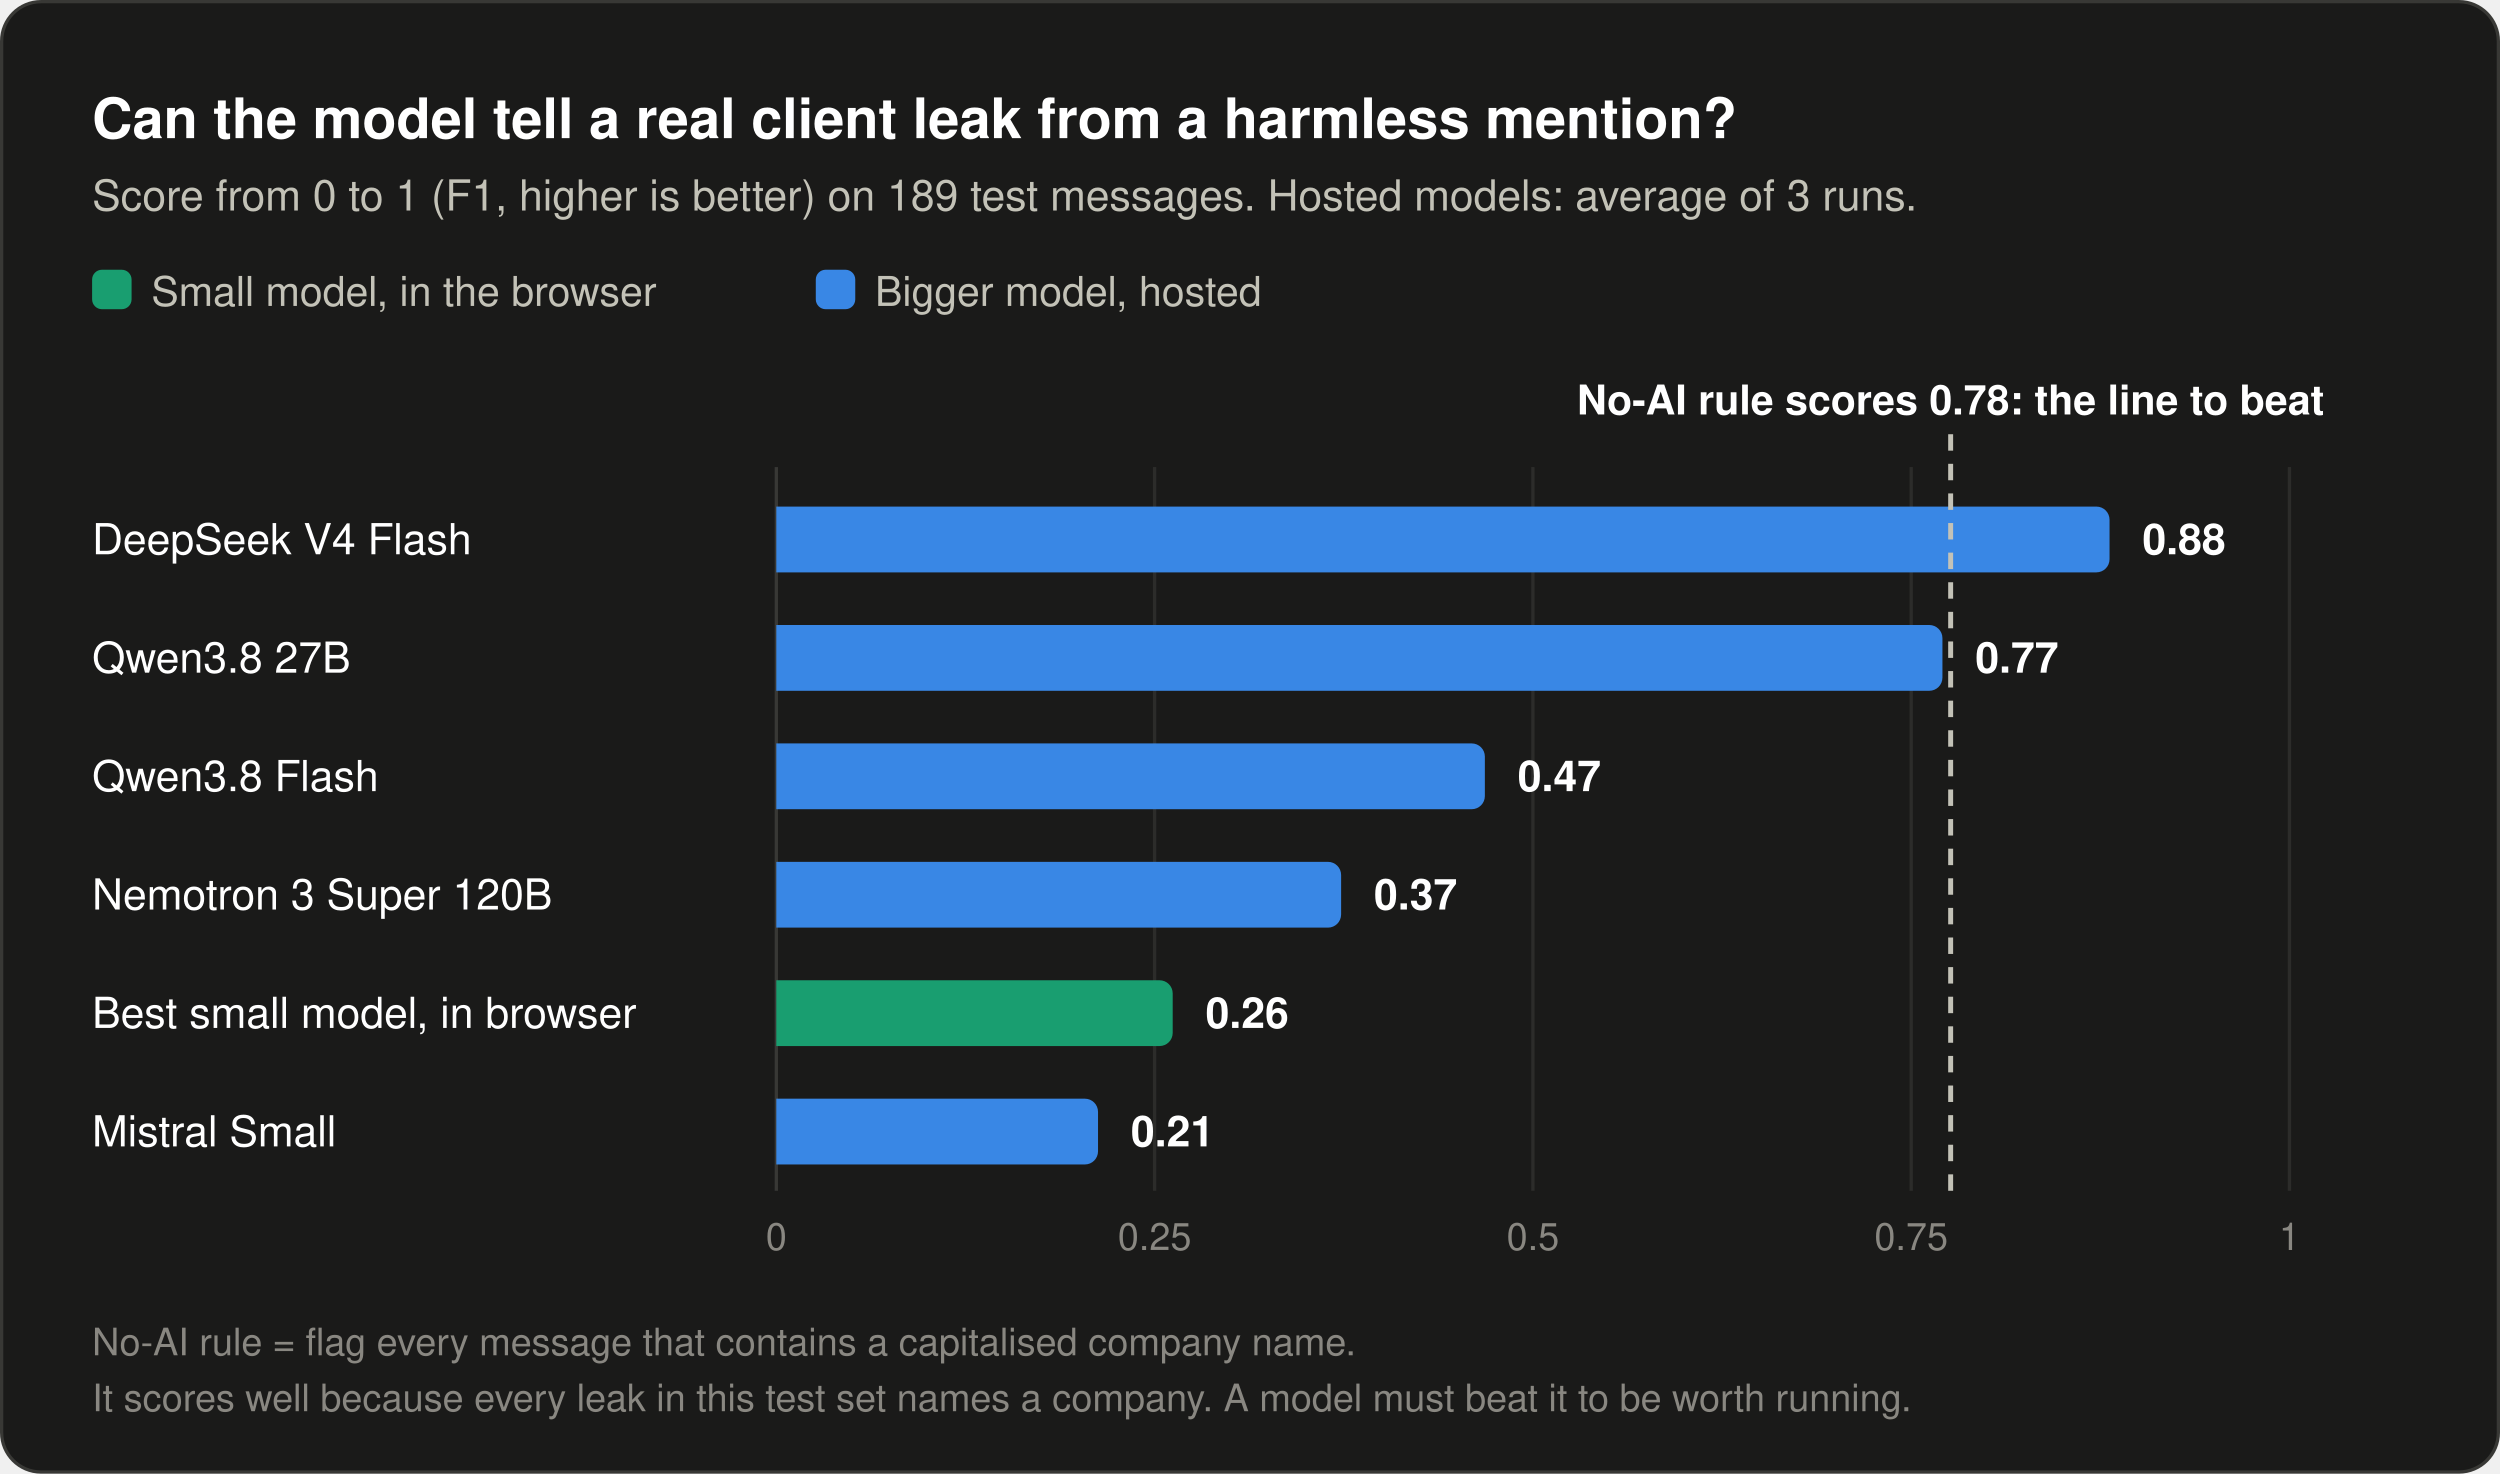
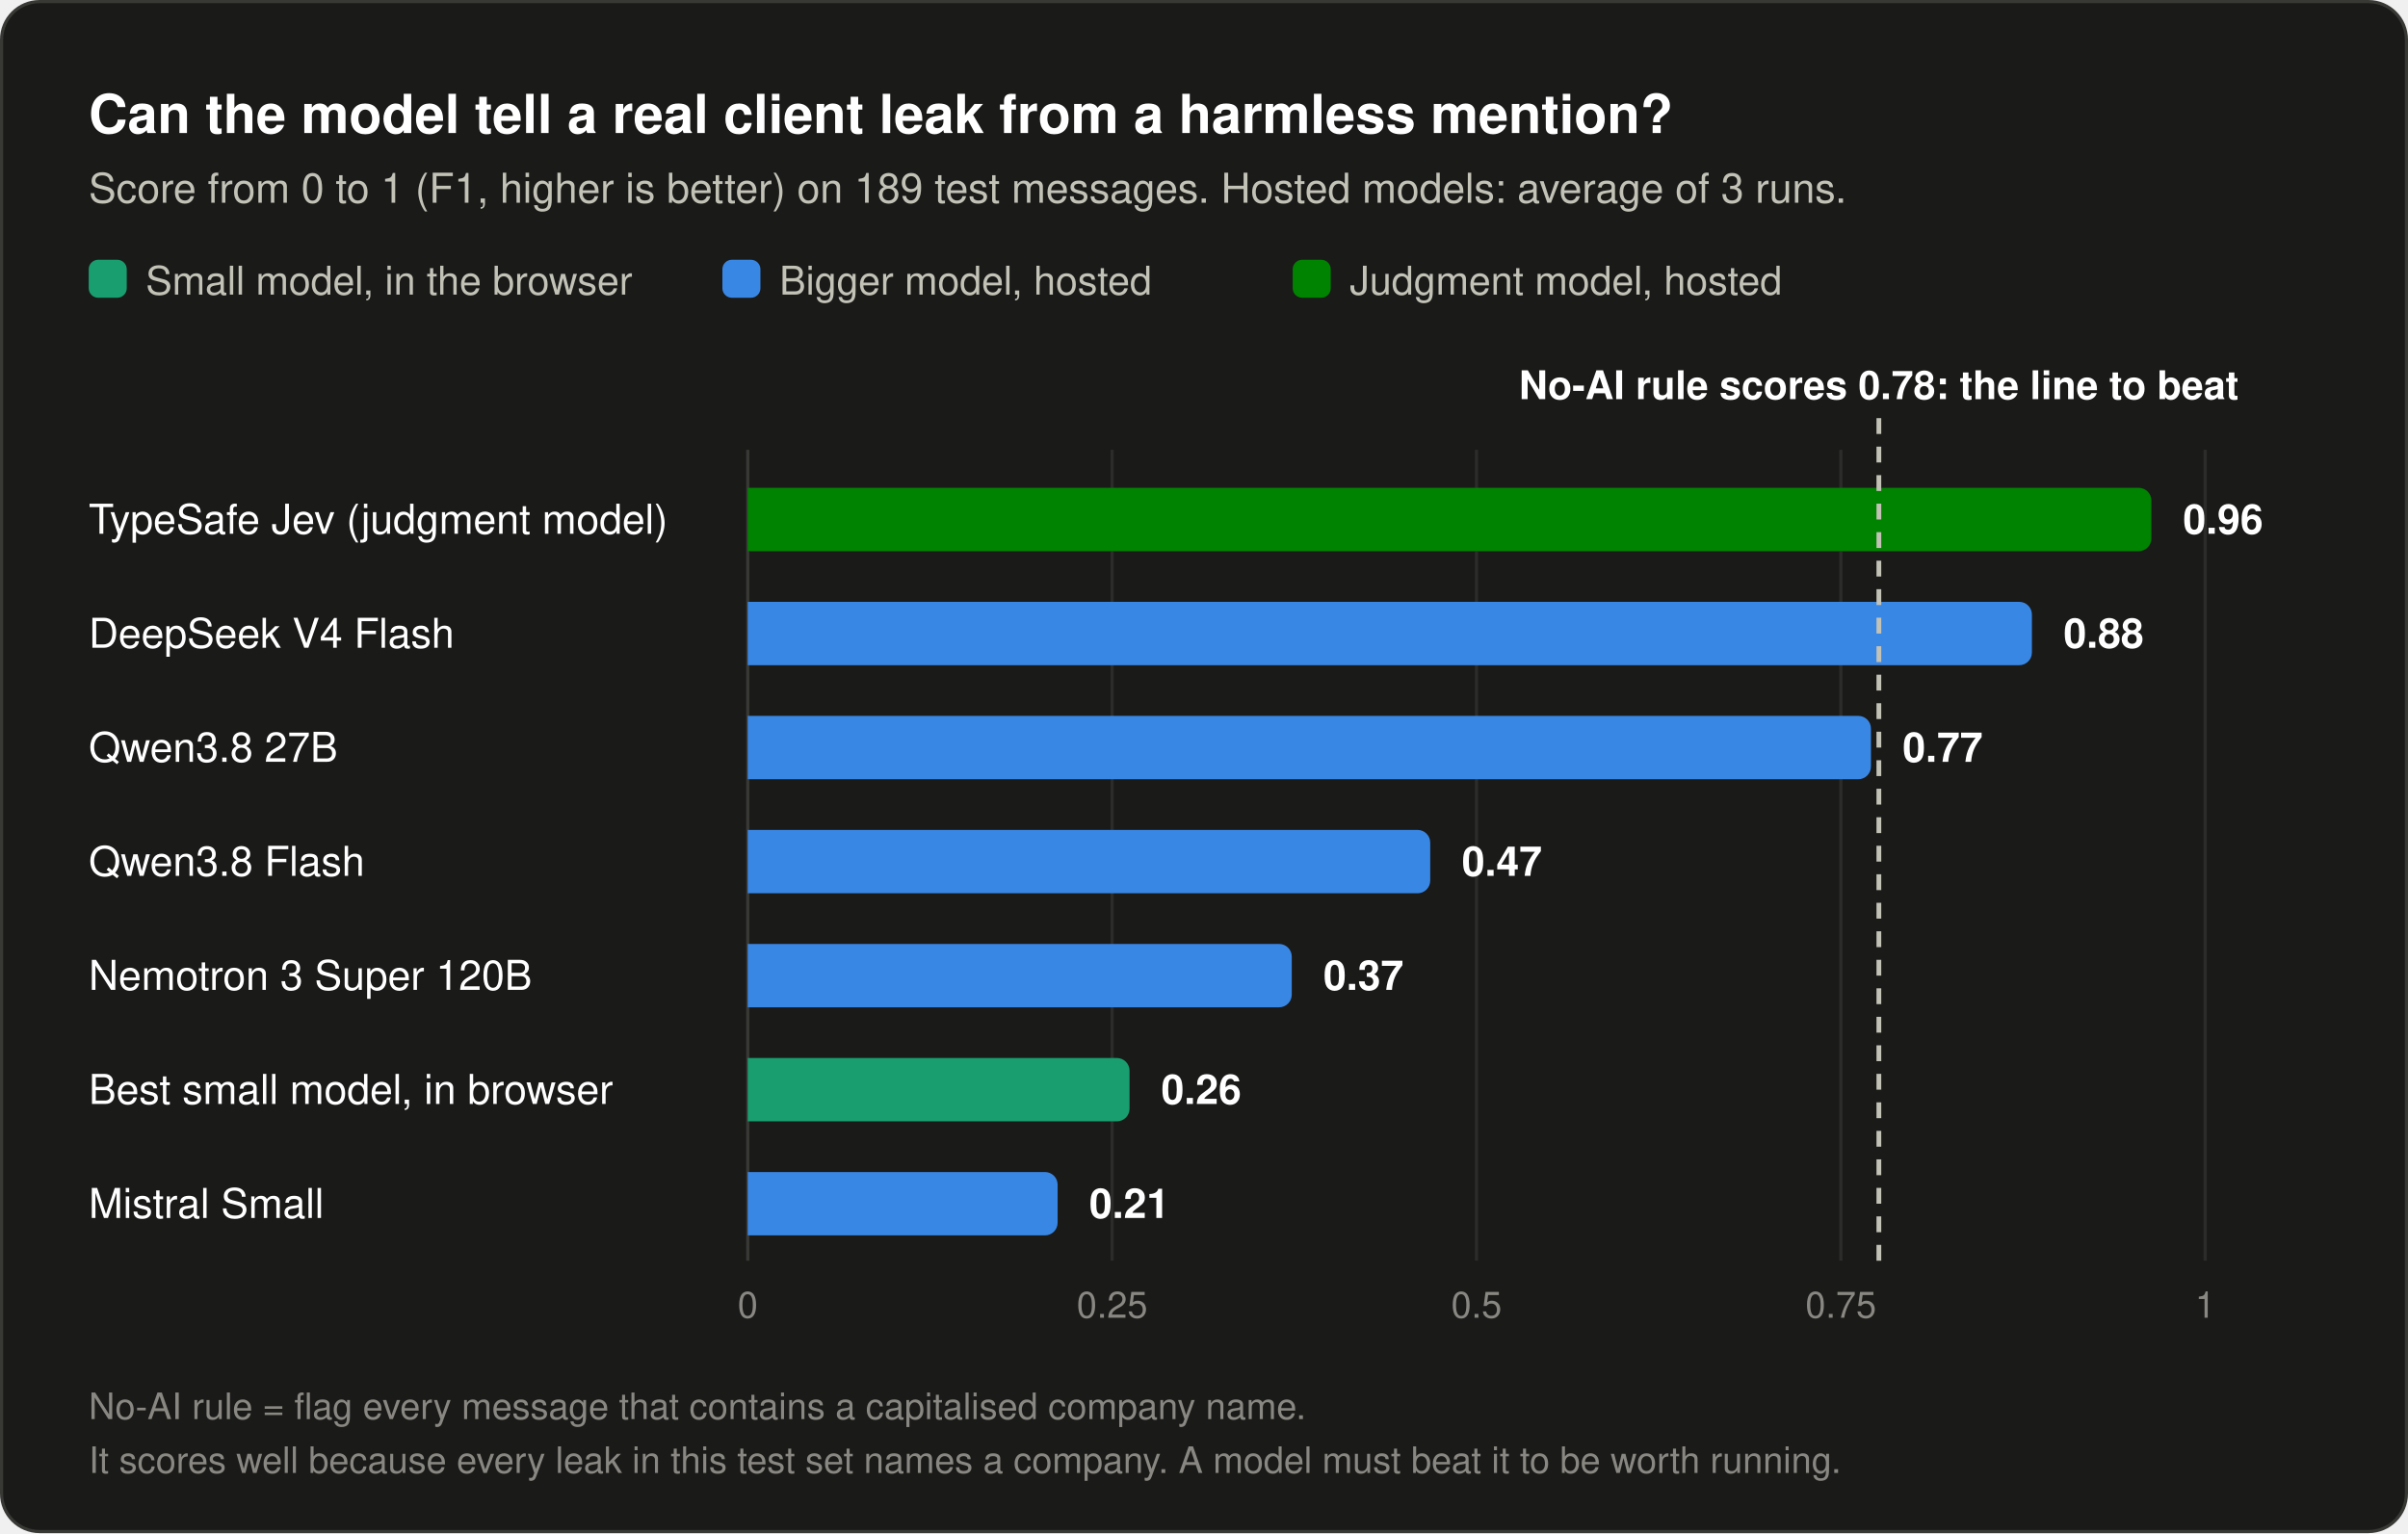
- <svg xmlns="http://www.w3.org/2000/svg" viewBox="0 0 760 448" width="760" height="448" role="img" aria-label="Bar chart of policy-understanding score (F1). DeepSeek V4 Flash 0.88; Qwen3.8 27B 0.77; Qwen3.8 Flash 0.47; Nemotron 3 Super 120B 0.37; Best small model, in browser 0.26; Mistral Small 0.21. No-AI rule 0.78." font-family="system-ui, -apple-system, 'Segoe UI', Helvetica, Arial, sans-serif">
-   <rect x="0.5" y="0.5" width="759" height="447" rx="12" fill="#1a1a19" stroke="#383835" />
+ <svg xmlns="http://www.w3.org/2000/svg" viewBox="0 0 760 484" width="760" height="484" role="img" aria-label="Bar chart of policy-understanding score (F1). TypeSafe Jev (judgment model) 0.96; DeepSeek V4 Flash 0.88; Qwen3.8 27B 0.77; Qwen3.8 Flash 0.47; Nemotron 3 Super 120B 0.37; Best small model, in browser 0.26; Mistral Small 0.21. No-AI rule 0.78." font-family="system-ui, -apple-system, 'Segoe UI', Helvetica, Arial, sans-serif">
+   <rect x="0.5" y="0.5" width="759" height="483" rx="12" fill="#1a1a19" stroke="#383835" />
  <text x="28.0" y="42.0" font-size="17" font-weight="600" fill="#ffffff" text-anchor="start">Can the model tell a real client leak from a harmless mention?</text>
  <text x="28.0" y="64.0" font-size="13" font-weight="400" fill="#c3c2b7" text-anchor="start">Score from 0 to 1 (F1, higher is better) on 189 test messages. Hosted models: average of 3 runs.</text>
  <rect x="28" y="82" width="12" height="12" rx="3" fill="#199e70" />
  <text x="46.0" y="93.0" font-size="12.5" font-weight="400" fill="#c3c2b7" text-anchor="start">Small model, in the browser</text>
-   <rect x="248" y="82" width="12" height="12" rx="3" fill="#3987e5" />
-   <text x="266.0" y="93.0" font-size="12.5" font-weight="400" fill="#c3c2b7" text-anchor="start">Bigger model, hosted</text>
-   <line x1="236.0" y1="142.0" x2="236.0" y2="362.0" stroke="#383835" stroke-width="1" />
-   <text x="236.0" y="380.0" font-size="11.5" font-weight="400" fill="#898781" text-anchor="middle">0</text>
-   <line x1="351.0" y1="142.0" x2="351.0" y2="362.0" stroke="#2c2c2a" stroke-width="1" />
-   <text x="351.0" y="380.0" font-size="11.5" font-weight="400" fill="#898781" text-anchor="middle">0.25</text>
-   <line x1="466.0" y1="142.0" x2="466.0" y2="362.0" stroke="#2c2c2a" stroke-width="1" />
-   <text x="466.0" y="380.0" font-size="11.5" font-weight="400" fill="#898781" text-anchor="middle">0.5</text>
-   <line x1="581.0" y1="142.0" x2="581.0" y2="362.0" stroke="#2c2c2a" stroke-width="1" />
-   <text x="581.0" y="380.0" font-size="11.5" font-weight="400" fill="#898781" text-anchor="middle">0.75</text>
-   <line x1="696.0" y1="142.0" x2="696.0" y2="362.0" stroke="#2c2c2a" stroke-width="1" />
-   <text x="696.0" y="380.0" font-size="11.5" font-weight="400" fill="#898781" text-anchor="middle">1</text>
-   <text x="28.0" y="168.5" font-size="13" font-weight="400" fill="#ffffff" text-anchor="start">DeepSeek V4 Flash</text>
-   <path d="M236.0,154.0 H637.3 A4,4 0 0 1 641.3,158.0 V170.0 A4,4 0 0 1 637.3,174.0 H236.0 Z" fill="#3987e5" />
-   <text x="651.3" y="168.5" font-size="13" font-weight="600" fill="#ffffff" text-anchor="start">0.88</text>
-   <text x="28.0" y="204.5" font-size="13" font-weight="400" fill="#ffffff" text-anchor="start">Qwen3.8 27B</text>
-   <path d="M236.0,190.0 H586.5 A4,4 0 0 1 590.5,194.0 V206.0 A4,4 0 0 1 586.5,210.0 H236.0 Z" fill="#3987e5" />
-   <text x="600.5" y="204.5" font-size="13" font-weight="600" fill="#ffffff" text-anchor="start">0.77</text>
-   <text x="28.0" y="240.5" font-size="13" font-weight="400" fill="#ffffff" text-anchor="start">Qwen3.8 Flash</text>
-   <path d="M236.0,226.0 H447.4 A4,4 0 0 1 451.4,230.0 V242.0 A4,4 0 0 1 447.4,246.0 H236.0 Z" fill="#3987e5" />
-   <text x="461.4" y="240.5" font-size="13" font-weight="600" fill="#ffffff" text-anchor="start">0.47</text>
-   <text x="28.0" y="276.5" font-size="13" font-weight="400" fill="#ffffff" text-anchor="start">Nemotron 3 Super 120B</text>
-   <path d="M236.0,262.0 H403.7 A4,4 0 0 1 407.7,266.0 V278.0 A4,4 0 0 1 403.7,282.0 H236.0 Z" fill="#3987e5" />
-   <text x="417.7" y="276.5" font-size="13" font-weight="600" fill="#ffffff" text-anchor="start">0.37</text>
-   <text x="28.0" y="312.5" font-size="13" font-weight="400" fill="#ffffff" text-anchor="start">Best small model, in browser</text>
-   <path d="M236.0,298.0 H352.5 A4,4 0 0 1 356.5,302.0 V314.0 A4,4 0 0 1 352.5,318.0 H236.0 Z" fill="#199e70" />
-   <text x="366.5" y="312.5" font-size="13" font-weight="600" fill="#ffffff" text-anchor="start">0.26</text>
-   <text x="28.0" y="348.5" font-size="13" font-weight="400" fill="#ffffff" text-anchor="start">Mistral Small</text>
-   <path d="M236.0,334.0 H329.8 A4,4 0 0 1 333.8,338.0 V350.0 A4,4 0 0 1 329.8,354.0 H236.0 Z" fill="#3987e5" />
-   <text x="343.8" y="348.5" font-size="13" font-weight="600" fill="#ffffff" text-anchor="start">0.21</text>
-   <line x1="593.0" y1="132.0" x2="593.0" y2="362.0" stroke="#c3c2b7" stroke-width="1.5" stroke-dasharray="5,4" />
+   <rect x="228" y="82" width="12" height="12" rx="3" fill="#3987e5" />
+   <text x="246.0" y="93.0" font-size="12.5" font-weight="400" fill="#c3c2b7" text-anchor="start">Bigger model, hosted</text>
+   <rect x="408" y="82" width="12" height="12" rx="3" fill="#008300" />
+   <text x="426.0" y="93.0" font-size="12.5" font-weight="400" fill="#c3c2b7" text-anchor="start">Judgment model, hosted</text>
+   <line x1="236.0" y1="142.0" x2="236.0" y2="398.0" stroke="#383835" stroke-width="1" />
+   <text x="236.0" y="416.0" font-size="11.5" font-weight="400" fill="#898781" text-anchor="middle">0</text>
+   <line x1="351.0" y1="142.0" x2="351.0" y2="398.0" stroke="#2c2c2a" stroke-width="1" />
+   <text x="351.0" y="416.0" font-size="11.5" font-weight="400" fill="#898781" text-anchor="middle">0.25</text>
+   <line x1="466.0" y1="142.0" x2="466.0" y2="398.0" stroke="#2c2c2a" stroke-width="1" />
+   <text x="466.0" y="416.0" font-size="11.5" font-weight="400" fill="#898781" text-anchor="middle">0.5</text>
+   <line x1="581.0" y1="142.0" x2="581.0" y2="398.0" stroke="#2c2c2a" stroke-width="1" />
+   <text x="581.0" y="416.0" font-size="11.5" font-weight="400" fill="#898781" text-anchor="middle">0.75</text>
+   <line x1="696.0" y1="142.0" x2="696.0" y2="398.0" stroke="#2c2c2a" stroke-width="1" />
+   <text x="696.0" y="416.0" font-size="11.5" font-weight="400" fill="#898781" text-anchor="middle">1</text>
+   <text x="28.0" y="168.5" font-size="13" font-weight="400" fill="#ffffff" text-anchor="start">TypeSafe Jev (judgment model)</text>
+   <path d="M236.0,154.0 H675.0 A4,4 0 0 1 679.0,158.0 V170.0 A4,4 0 0 1 675.0,174.0 H236.0 Z" fill="#008300" />
+   <text x="689.0" y="168.5" font-size="13" font-weight="600" fill="#ffffff" text-anchor="start">0.96</text>
+   <text x="28.0" y="204.5" font-size="13" font-weight="400" fill="#ffffff" text-anchor="start">DeepSeek V4 Flash</text>
+   <path d="M236.0,190.0 H637.3 A4,4 0 0 1 641.3,194.0 V206.0 A4,4 0 0 1 637.3,210.0 H236.0 Z" fill="#3987e5" />
+   <text x="651.3" y="204.5" font-size="13" font-weight="600" fill="#ffffff" text-anchor="start">0.88</text>
+   <text x="28.0" y="240.5" font-size="13" font-weight="400" fill="#ffffff" text-anchor="start">Qwen3.8 27B</text>
+   <path d="M236.0,226.0 H586.5 A4,4 0 0 1 590.5,230.0 V242.0 A4,4 0 0 1 586.5,246.0 H236.0 Z" fill="#3987e5" />
+   <text x="600.5" y="240.5" font-size="13" font-weight="600" fill="#ffffff" text-anchor="start">0.77</text>
+   <text x="28.0" y="276.5" font-size="13" font-weight="400" fill="#ffffff" text-anchor="start">Qwen3.8 Flash</text>
+   <path d="M236.0,262.0 H447.4 A4,4 0 0 1 451.4,266.0 V278.0 A4,4 0 0 1 447.4,282.0 H236.0 Z" fill="#3987e5" />
+   <text x="461.4" y="276.5" font-size="13" font-weight="600" fill="#ffffff" text-anchor="start">0.47</text>
+   <text x="28.0" y="312.5" font-size="13" font-weight="400" fill="#ffffff" text-anchor="start">Nemotron 3 Super 120B</text>
+   <path d="M236.0,298.0 H403.7 A4,4 0 0 1 407.7,302.0 V314.0 A4,4 0 0 1 403.7,318.0 H236.0 Z" fill="#3987e5" />
+   <text x="417.7" y="312.5" font-size="13" font-weight="600" fill="#ffffff" text-anchor="start">0.37</text>
+   <text x="28.0" y="348.5" font-size="13" font-weight="400" fill="#ffffff" text-anchor="start">Best small model, in browser</text>
+   <path d="M236.0,334.0 H352.5 A4,4 0 0 1 356.5,338.0 V350.0 A4,4 0 0 1 352.5,354.0 H236.0 Z" fill="#199e70" />
+   <text x="366.5" y="348.5" font-size="13" font-weight="600" fill="#ffffff" text-anchor="start">0.26</text>
+   <text x="28.0" y="384.5" font-size="13" font-weight="400" fill="#ffffff" text-anchor="start">Mistral Small</text>
+   <path d="M236.0,370.0 H329.8 A4,4 0 0 1 333.8,374.0 V386.0 A4,4 0 0 1 329.8,390.0 H236.0 Z" fill="#3987e5" />
+   <text x="343.8" y="384.5" font-size="13" font-weight="600" fill="#ffffff" text-anchor="start">0.21</text>
+   <line x1="593.0" y1="132.0" x2="593.0" y2="398.0" stroke="#c3c2b7" stroke-width="1.5" stroke-dasharray="5,4" />
  <text x="593.0" y="126.0" font-size="12.5" font-weight="600" fill="#ffffff" text-anchor="middle">No-AI rule scores 0.78: the line to beat</text>
-   <text x="28.0" y="412.0" font-size="11.5" font-weight="400" fill="#898781" text-anchor="start">No-AI rule = flag every message that contains a capitalised company name.</text>
-   <text x="28.0" y="429.0" font-size="11.5" font-weight="400" fill="#898781" text-anchor="start">It scores well because every leak in this test set names a company. A model must beat it to be worth running.</text>
+   <text x="28.0" y="448.0" font-size="11.5" font-weight="400" fill="#898781" text-anchor="start">No-AI rule = flag every message that contains a capitalised company name.</text>
+   <text x="28.0" y="465.0" font-size="11.5" font-weight="400" fill="#898781" text-anchor="start">It scores well because every leak in this test set names a company. A model must beat it to be worth running.</text>
</svg>
